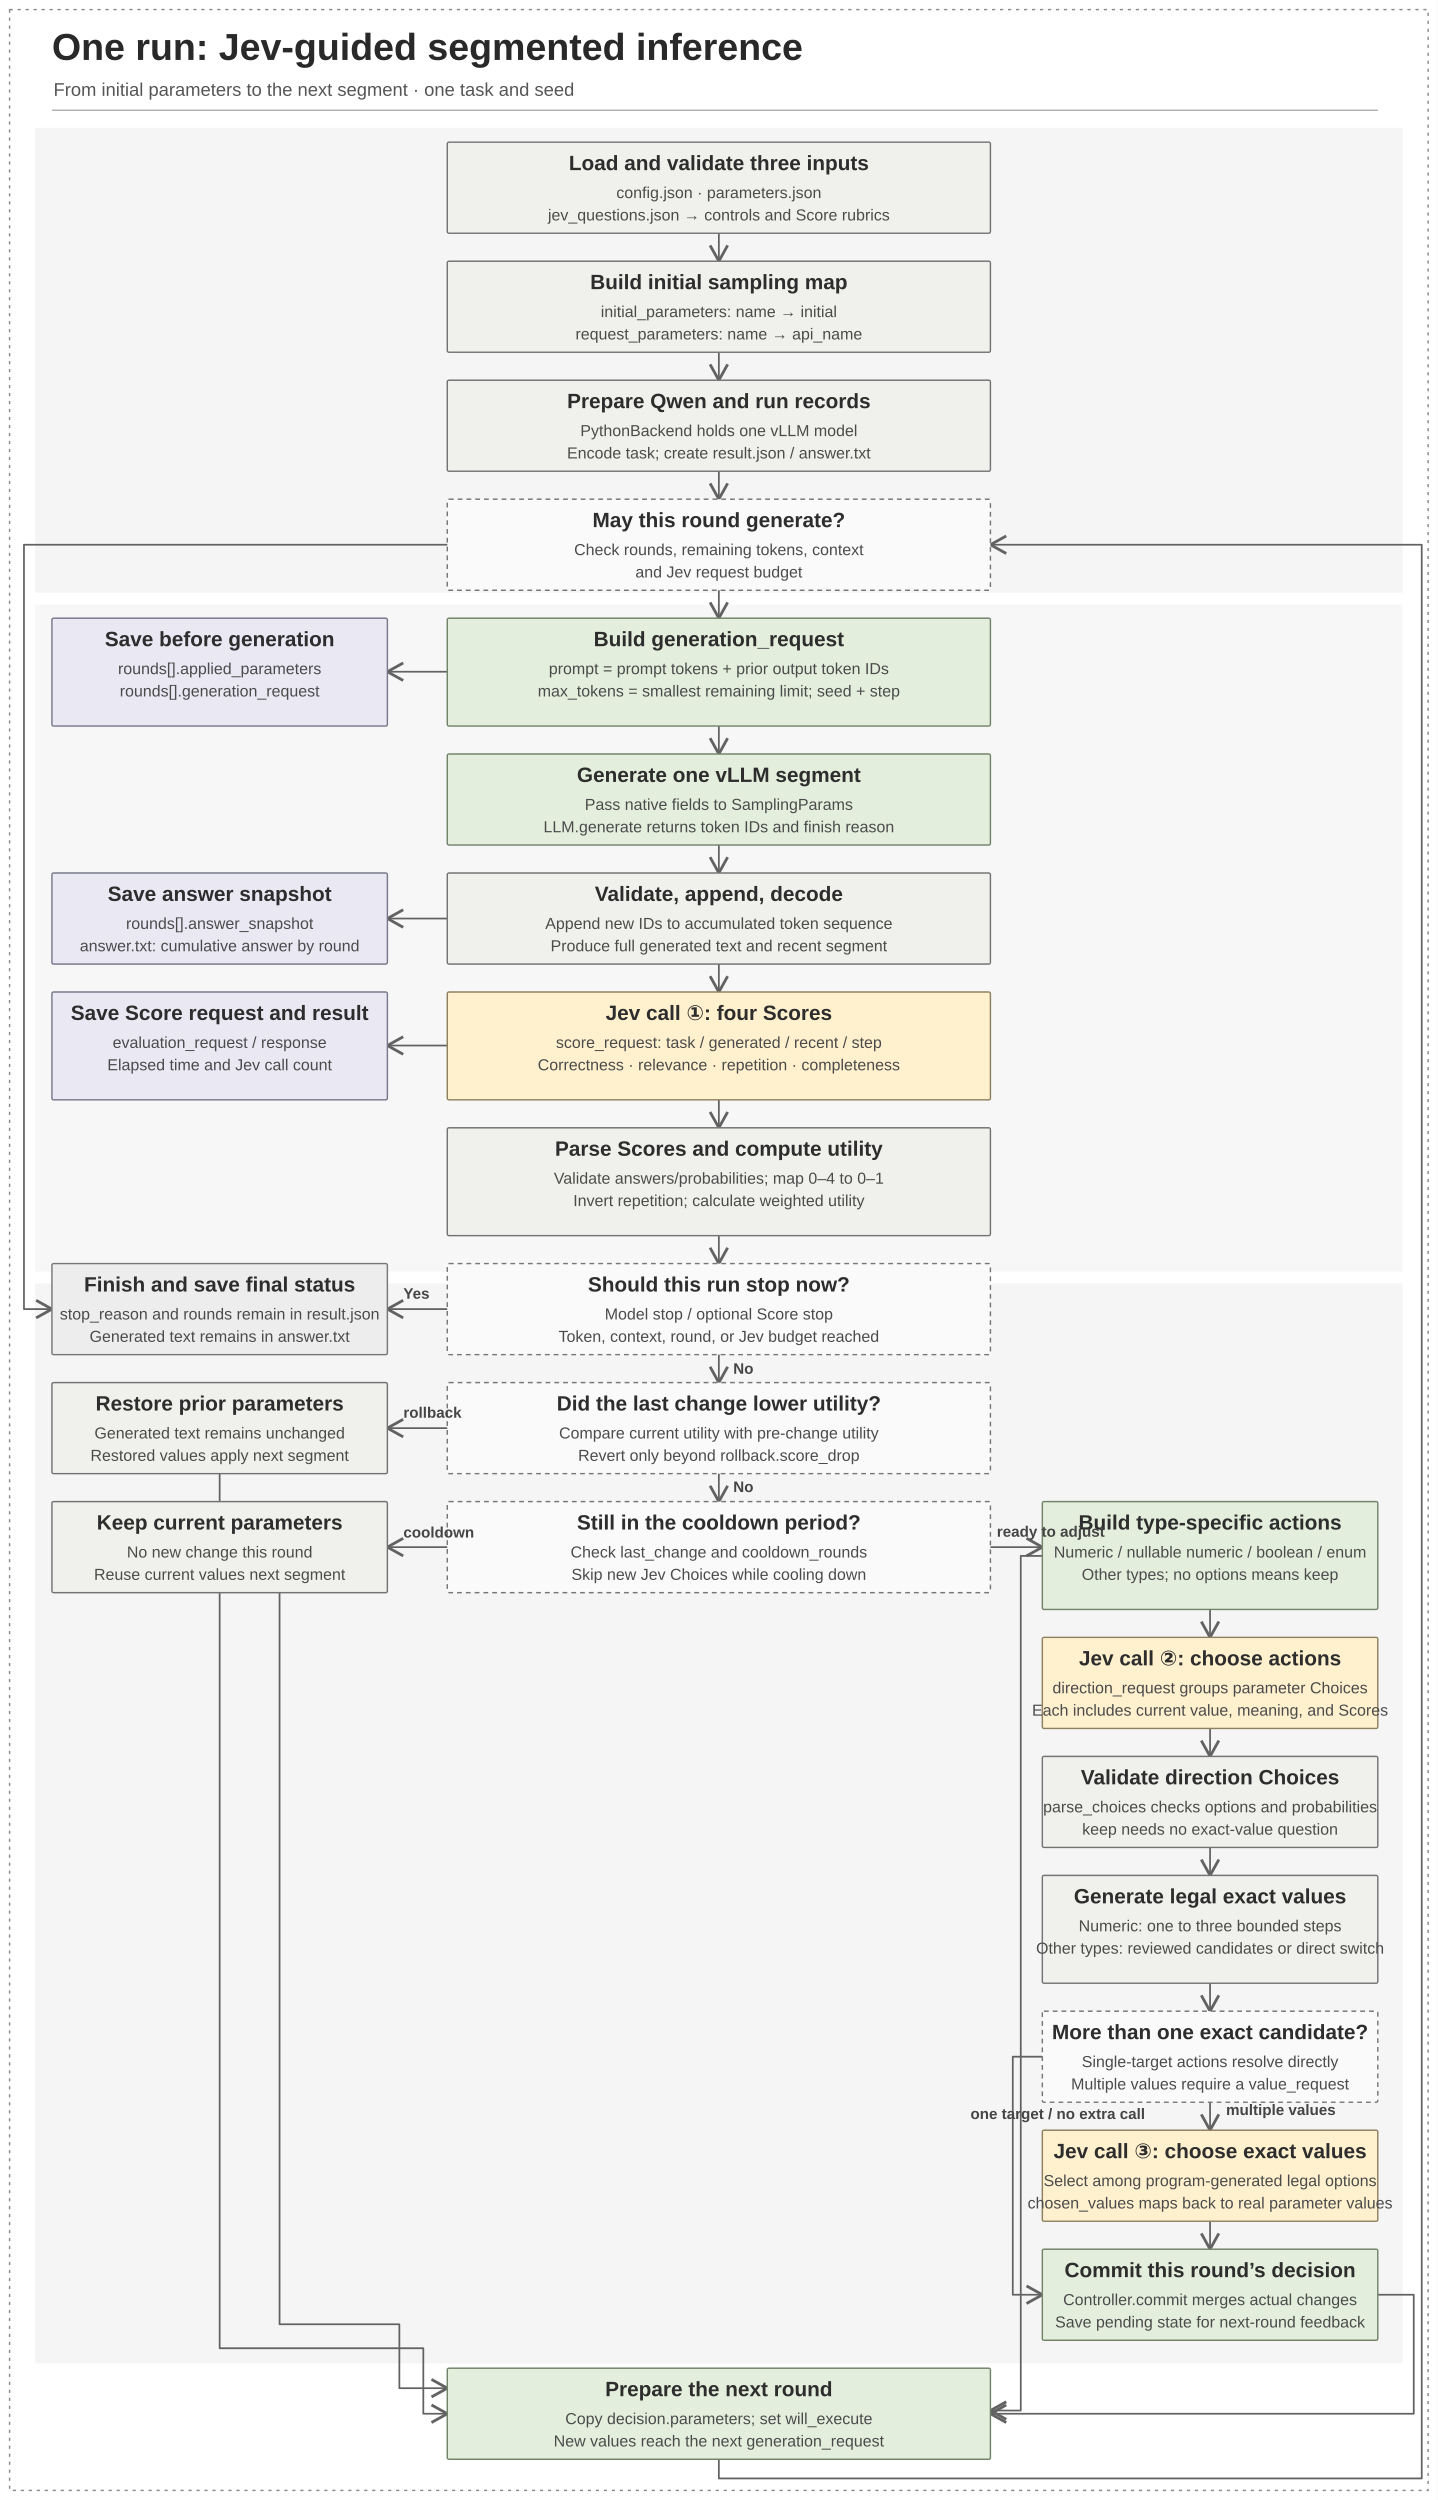
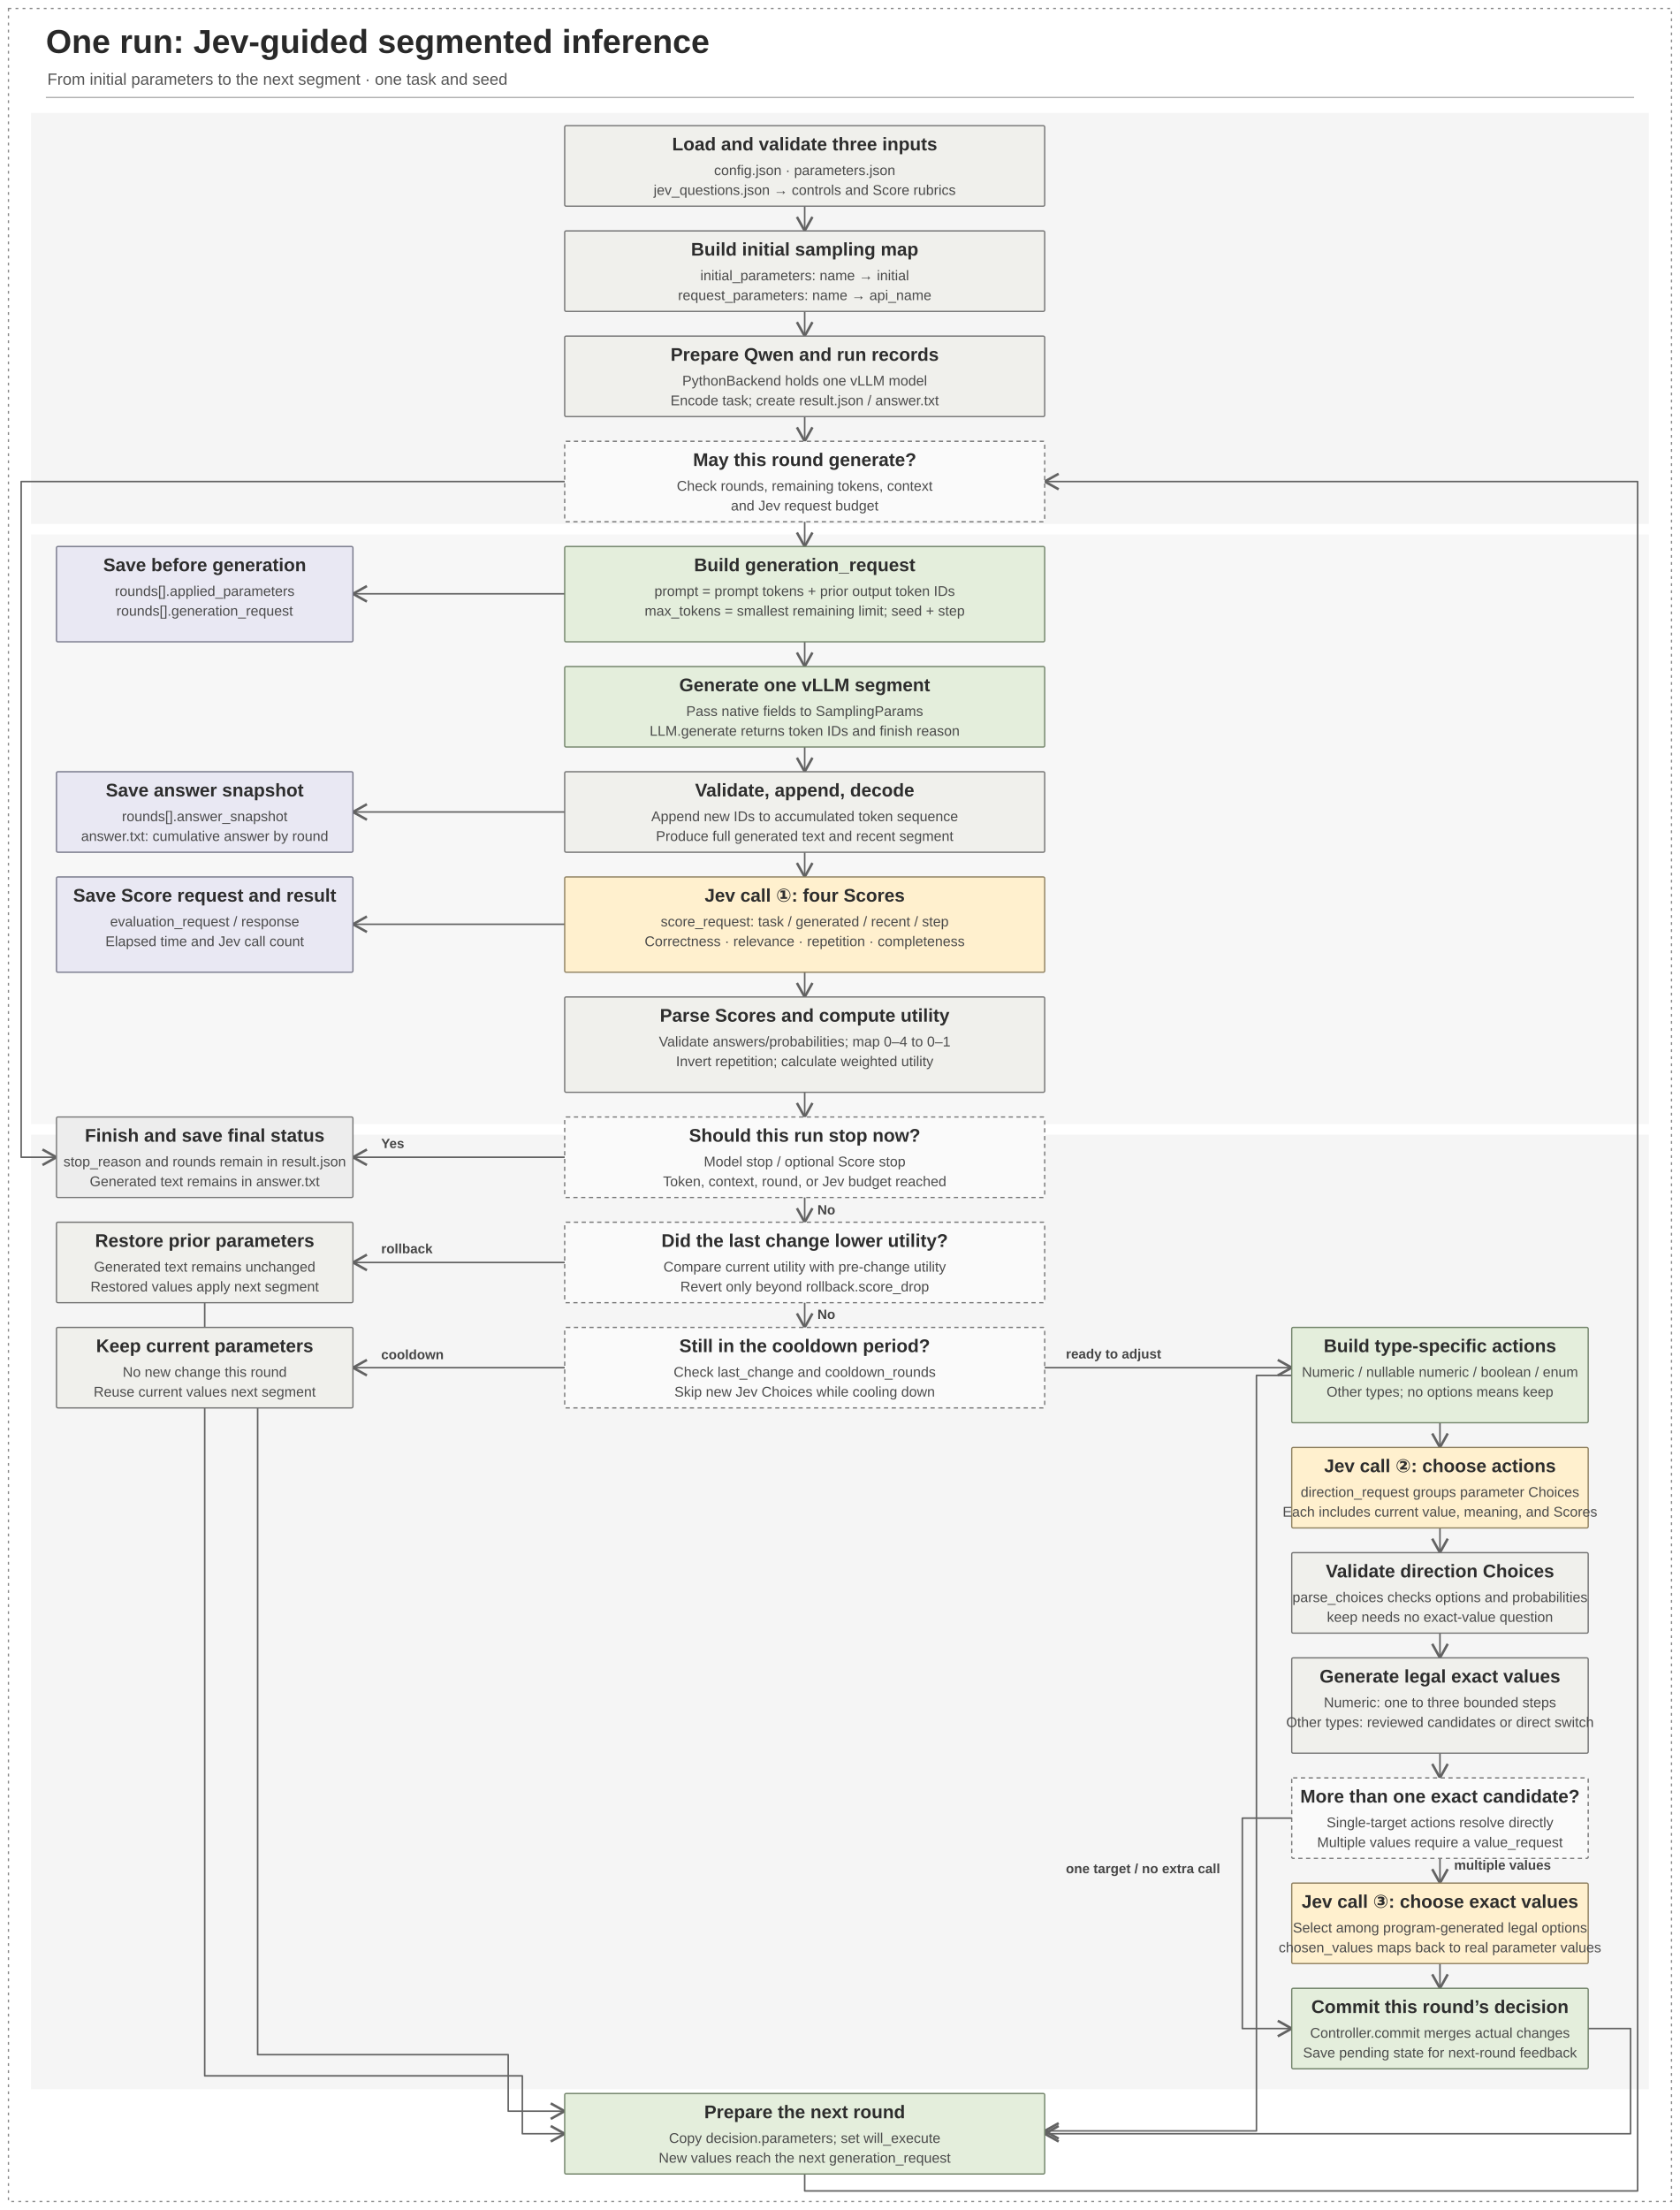
- <svg xmlns="http://www.w3.org/2000/svg" viewBox="0 0 1800 3130" role="img" aria-labelledby="title desc">
+ <svg xmlns="http://www.w3.org/2000/svg" viewBox="0 0 2380 3130" role="img" aria-labelledby="title desc">
  <defs>
    <marker id="arrowhead" markerWidth="12" markerHeight="12" refX="10" refY="6" orient="auto">
      <path d="M1 1 L10 6 L1 11" fill="none" stroke="#626262" stroke-width="1.6" />
    </marker>
  </defs>
  <style>
    .node{fill:#f0f0ec;stroke:#737373;stroke-width:1.8}
    .node.emphasis{fill:#e4eedc;stroke:#718369}
    .node.jev{fill:#fff0ce;stroke:#8e805f}
    .node.decision{fill:#fafafa;stroke:#777;stroke-dasharray:6 5}
    .node.record{fill:#e9e8f3;stroke:#77788a}.node.finish{fill:#ededed;stroke:#777}
    .node-title{fill:#2d2d2d;font:700 26px Arial,'Microsoft YaHei',sans-serif}
    .node-detail{fill:#4b4b4b;font:20px Arial,'Microsoft YaHei',sans-serif}
    .edge{fill:none;stroke:#626262;stroke-width:2.2;stroke-linejoin:round;stroke-linecap:round}
    .edge.record,.edge.branch,.edge.bypass,.edge.loop{stroke:#626262}
    .edge-label{fill:#454545;font:700 19px Arial,'Microsoft YaHei',sans-serif}
  </style>
-   <rect width="1800" height="3130" fill="#fff" />
-   <rect x="12" y="12" width="1776" height="3106" fill="none" stroke="#8a8a8a" stroke-width="1.8" stroke-dasharray="4 6" />
-   <rect x="44" y="160" width="1712" height="582" fill="#f5f5f5" />
-   <rect x="44" y="757" width="1712" height="835" fill="#f7f7f7" />
-   <rect x="44" y="1607" width="1712" height="1352" fill="#f5f5f5" />
+   <rect width="2380" height="3130" fill="#fff" />
+   <rect x="12" y="12" width="2356" height="3106" fill="none" stroke="#8a8a8a" stroke-width="1.8" stroke-dasharray="4 6" />
+   <rect x="44" y="160" width="2292" height="582" fill="#f5f5f5" />
+   <rect x="44" y="757" width="2292" height="835" fill="#f7f7f7" />
+   <rect x="44" y="1607" width="2292" height="1352" fill="#f5f5f5" />
  <text x="65" y="75" fill="#292929" font-family="Arial,'Microsoft YaHei',sans-serif" font-size="47" font-weight="700">One run: Jev-guided segmented inference</text>
  <text x="67" y="120" fill="#555" font-family="Arial,'Microsoft YaHei',sans-serif" font-size="23">From initial parameters to the next segment · one task and seed</text>
-   <path d="M65 138 H1725" stroke="#a0a0a0" stroke-width="1.5" />
+   <path d="M65 138 H2315" stroke="#a0a0a0" stroke-width="1.5" />
  <g transform="translate(0,-120)">
-     <path d="M900 412 V447" class="edge " marker-end="url(#arrowhead)" />
-     <path d="M900 561 V596" class="edge " marker-end="url(#arrowhead)" />
-     <path d="M900 710 V745" class="edge " marker-end="url(#arrowhead)" />
-     <path d="M900 859 V894" class="edge " marker-end="url(#arrowhead)" />
-     <path d="M900 1029 V1064" class="edge " marker-end="url(#arrowhead)" />
-     <path d="M560 802 H30 V1759 H65" class="edge branch" marker-end="url(#arrowhead)" />
-     <path d="M560 961 H485" class="edge record" marker-end="url(#arrowhead)" />
-     <path d="M900 1178 V1213" class="edge " marker-end="url(#arrowhead)" />
-     <path d="M560 1270 H485" class="edge record" marker-end="url(#arrowhead)" />
-     <path d="M900 1327 V1362" class="edge " marker-end="url(#arrowhead)" />
-     <path d="M560 1429 H485" class="edge record" marker-end="url(#arrowhead)" />
-     <path d="M900 1497 V1532" class="edge " marker-end="url(#arrowhead)" />
-     <path d="M900 1667 V1702" class="edge " marker-end="url(#arrowhead)" />
-     <path d="M560 1759 H485" class="edge branch" marker-end="url(#arrowhead)" />
-     <path d="M900 1816 V1851" class="edge " marker-end="url(#arrowhead)" />
-     <path d="M560 1908 H485" class="edge branch" marker-end="url(#arrowhead)" />
-     <path d="M900 1965 V2000" class="edge " marker-end="url(#arrowhead)" />
-     <path d="M560 2057 H485" class="edge branch" marker-end="url(#arrowhead)" />
-     <path d="M1240 2057 H1305" class="edge branch" marker-end="url(#arrowhead)" />
-     <path d="M1515 2135 V2170" class="edge " marker-end="url(#arrowhead)" />
-     <path d="M1515 2284 V2319" class="edge " marker-end="url(#arrowhead)" />
-     <path d="M1515 2433 V2468" class="edge " marker-end="url(#arrowhead)" />
-     <path d="M1515 2603 V2638" class="edge " marker-end="url(#arrowhead)" />
-     <path d="M1515 2752 V2787" class="edge " marker-end="url(#arrowhead)" />
-     <path d="M1515 2901 V2936" class="edge " marker-end="url(#arrowhead)" />
-     <path d="M1305 2695 H1268 V2993 H1305" class="edge bypass" marker-end="url(#arrowhead)" />
-     <path d="M1305 2068 H1278 V3138 H1240" class="edge bypass" marker-end="url(#arrowhead)" />
-     <path d="M1725 2993 H1770 V3142 H1240" class="edge branch" marker-end="url(#arrowhead)" />
-     <path d="M275 1965 V3060 H530 V3142 H560" class="edge branch" marker-end="url(#arrowhead)" />
-     <path d="M350 2114 V3030 H500 V3110 H560" class="edge branch" marker-end="url(#arrowhead)" />
-     <path d="M900 3199 V3223 H1780 V802 H1240" class="edge loop" marker-end="url(#arrowhead)" />
-     <g>
-       <rect x="560" y="298" width="680" height="114" rx="2" class="node normal" />
-       <text x="900" y="333" text-anchor="middle" class="node-title">Load and validate three inputs</text>
-       <text x="900" y="368" text-anchor="middle" class="node-detail">config.json · parameters.json</text>
-       <text x="900" y="396" text-anchor="middle" class="node-detail">jev_questions.json → controls and Score rubrics</text>
-     </g>
-     <g>
-       <rect x="560" y="447" width="680" height="114" rx="2" class="node normal" />
-       <text x="900" y="482" text-anchor="middle" class="node-title">Build initial sampling map</text>
-       <text x="900" y="517" text-anchor="middle" class="node-detail">initial_parameters: name → initial</text>
-       <text x="900" y="545" text-anchor="middle" class="node-detail">request_parameters: name → api_name</text>
-     </g>
-     <g>
-       <rect x="560" y="596" width="680" height="114" rx="2" class="node normal" />
-       <text x="900" y="631" text-anchor="middle" class="node-title">Prepare Qwen and run records</text>
-       <text x="900" y="666" text-anchor="middle" class="node-detail">PythonBackend holds one vLLM model</text>
-       <text x="900" y="694" text-anchor="middle" class="node-detail">Encode task; create result.json / answer.txt</text>
-     </g>
-     <g>
-       <rect x="560" y="745" width="680" height="114" rx="2" class="node decision" />
-       <text x="900" y="780" text-anchor="middle" class="node-title">May this round generate?</text>
-       <text x="900" y="815" text-anchor="middle" class="node-detail">Check rounds, remaining tokens, context</text>
-       <text x="900" y="843" text-anchor="middle" class="node-detail">and Jev request budget</text>
-     </g>
-     <g>
-       <rect x="560" y="894" width="680" height="135" rx="2" class="node emphasis" />
-       <text x="900" y="929" text-anchor="middle" class="node-title">Build generation_request</text>
-       <text x="900" y="964" text-anchor="middle" class="node-detail">prompt = prompt tokens + prior output token IDs</text>
-       <text x="900" y="992" text-anchor="middle" class="node-detail">max_tokens = smallest remaining limit; seed + step</text>
-     </g>
-     <g>
-       <rect x="65" y="894" width="420" height="135" rx="2" class="node record" />
-       <text x="275" y="929" text-anchor="middle" class="node-title">Save before generation</text>
-       <text x="275" y="964" text-anchor="middle" class="node-detail">rounds[].applied_parameters</text>
-       <text x="275" y="992" text-anchor="middle" class="node-detail">rounds[].generation_request</text>
-     </g>
-     <g>
-       <rect x="560" y="1064" width="680" height="114" rx="2" class="node emphasis" />
-       <text x="900" y="1099" text-anchor="middle" class="node-title">Generate one vLLM segment</text>
-       <text x="900" y="1134" text-anchor="middle" class="node-detail">Pass native fields to SamplingParams</text>
-       <text x="900" y="1162" text-anchor="middle" class="node-detail">LLM.generate returns token IDs and finish reason</text>
-     </g>
-     <g>
-       <rect x="560" y="1213" width="680" height="114" rx="2" class="node normal" />
-       <text x="900" y="1248" text-anchor="middle" class="node-title">Validate, append, decode</text>
-       <text x="900" y="1283" text-anchor="middle" class="node-detail">Append new IDs to accumulated token sequence</text>
-       <text x="900" y="1311" text-anchor="middle" class="node-detail">Produce full generated text and recent segment</text>
-     </g>
-     <g>
-       <rect x="65" y="1213" width="420" height="114" rx="2" class="node record" />
-       <text x="275" y="1248" text-anchor="middle" class="node-title">Save answer snapshot</text>
-       <text x="275" y="1283" text-anchor="middle" class="node-detail">rounds[].answer_snapshot</text>
-       <text x="275" y="1311" text-anchor="middle" class="node-detail">answer.txt: cumulative answer by round</text>
-     </g>
-     <g>
-       <rect x="560" y="1362" width="680" height="135" rx="2" class="node jev" />
-       <text x="900" y="1397" text-anchor="middle" class="node-title">Jev call ①: four Scores</text>
-       <text x="900" y="1432" text-anchor="middle" class="node-detail">score_request: task / generated / recent / step</text>
-       <text x="900" y="1460" text-anchor="middle" class="node-detail">Correctness · relevance · repetition · completeness</text>
-     </g>
-     <g>
-       <rect x="65" y="1362" width="420" height="135" rx="2" class="node record" />
-       <text x="275" y="1397" text-anchor="middle" class="node-title">Save Score request and result</text>
-       <text x="275" y="1432" text-anchor="middle" class="node-detail">evaluation_request / response</text>
-       <text x="275" y="1460" text-anchor="middle" class="node-detail">Elapsed time and Jev call count</text>
-     </g>
-     <g>
-       <rect x="560" y="1532" width="680" height="135" rx="2" class="node normal" />
-       <text x="900" y="1567" text-anchor="middle" class="node-title">Parse Scores and compute utility</text>
-       <text x="900" y="1602" text-anchor="middle" class="node-detail">Validate answers/probabilities; map 0–4 to 0–1</text>
-       <text x="900" y="1630" text-anchor="middle" class="node-detail">Invert repetition; calculate weighted utility</text>
-     </g>
-     <g>
-       <rect x="560" y="1702" width="680" height="114" rx="2" class="node decision" />
-       <text x="900" y="1737" text-anchor="middle" class="node-title">Should this run stop now?</text>
-       <text x="900" y="1772" text-anchor="middle" class="node-detail">Model stop / optional Score stop</text>
-       <text x="900" y="1800" text-anchor="middle" class="node-detail">Token, context, round, or Jev budget reached</text>
-     </g>
-     <g>
-       <rect x="65" y="1702" width="420" height="114" rx="2" class="node finish" />
-       <text x="275" y="1737" text-anchor="middle" class="node-title">Finish and save final status</text>
-       <text x="275" y="1772" text-anchor="middle" class="node-detail">stop_reason and rounds remain in result.json</text>
-       <text x="275" y="1800" text-anchor="middle" class="node-detail">Generated text remains in answer.txt</text>
-     </g>
-     <g>
-       <rect x="560" y="1851" width="680" height="114" rx="2" class="node decision" />
-       <text x="900" y="1886" text-anchor="middle" class="node-title">Did the last change lower utility?</text>
-       <text x="900" y="1921" text-anchor="middle" class="node-detail">Compare current utility with pre-change utility</text>
-       <text x="900" y="1949" text-anchor="middle" class="node-detail">Revert only beyond rollback.score_drop</text>
-     </g>
-     <g>
-       <rect x="65" y="1851" width="420" height="114" rx="2" class="node normal" />
-       <text x="275" y="1886" text-anchor="middle" class="node-title">Restore prior parameters</text>
-       <text x="275" y="1921" text-anchor="middle" class="node-detail">Generated text remains unchanged</text>
-       <text x="275" y="1949" text-anchor="middle" class="node-detail">Restored values apply next segment</text>
-     </g>
-     <g>
-       <rect x="560" y="2000" width="680" height="114" rx="2" class="node decision" />
-       <text x="900" y="2035" text-anchor="middle" class="node-title">Still in the cooldown period?</text>
-       <text x="900" y="2070" text-anchor="middle" class="node-detail">Check last_change and cooldown_rounds</text>
-       <text x="900" y="2098" text-anchor="middle" class="node-detail">Skip new Jev Choices while cooling down</text>
-     </g>
-     <g>
-       <rect x="65" y="2000" width="420" height="114" rx="2" class="node normal" />
-       <text x="275" y="2035" text-anchor="middle" class="node-title">Keep current parameters</text>
-       <text x="275" y="2070" text-anchor="middle" class="node-detail">No new change this round</text>
-       <text x="275" y="2098" text-anchor="middle" class="node-detail">Reuse current values next segment</text>
-     </g>
-     <g>
-       <rect x="1305" y="2000" width="420" height="135" rx="2" class="node emphasis" />
-       <text x="1515" y="2035" text-anchor="middle" class="node-title">Build type-specific actions</text>
-       <text x="1515" y="2070" text-anchor="middle" class="node-detail">Numeric / nullable numeric / boolean / enum</text>
-       <text x="1515" y="2098" text-anchor="middle" class="node-detail">Other types; no options means keep</text>
-     </g>
-     <g>
-       <rect x="1305" y="2170" width="420" height="114" rx="2" class="node jev" />
-       <text x="1515" y="2205" text-anchor="middle" class="node-title">Jev call ②: choose actions</text>
-       <text x="1515" y="2240" text-anchor="middle" class="node-detail">direction_request groups parameter Choices</text>
-       <text x="1515" y="2268" text-anchor="middle" class="node-detail">Each includes current value, meaning, and Scores</text>
-     </g>
-     <g>
-       <rect x="1305" y="2319" width="420" height="114" rx="2" class="node normal" />
-       <text x="1515" y="2354" text-anchor="middle" class="node-title">Validate direction Choices</text>
-       <text x="1515" y="2389" text-anchor="middle" class="node-detail">parse_choices checks options and probabilities</text>
-       <text x="1515" y="2417" text-anchor="middle" class="node-detail">keep needs no exact-value question</text>
-     </g>
-     <g>
-       <rect x="1305" y="2468" width="420" height="135" rx="2" class="node normal" />
-       <text x="1515" y="2503" text-anchor="middle" class="node-title">Generate legal exact values</text>
-       <text x="1515" y="2538" text-anchor="middle" class="node-detail">Numeric: one to three bounded steps</text>
-       <text x="1515" y="2566" text-anchor="middle" class="node-detail">Other types: reviewed candidates or direct switch</text>
-     </g>
-     <g>
-       <rect x="1305" y="2638" width="420" height="114" rx="2" class="node decision" />
-       <text x="1515" y="2673" text-anchor="middle" class="node-title">More than one exact candidate?</text>
-       <text x="1515" y="2708" text-anchor="middle" class="node-detail">Single-target actions resolve directly</text>
-       <text x="1515" y="2736" text-anchor="middle" class="node-detail">Multiple values require a value_request</text>
-     </g>
-     <g>
-       <rect x="1305" y="2787" width="420" height="114" rx="2" class="node jev" />
-       <text x="1515" y="2822" text-anchor="middle" class="node-title">Jev call ③: choose exact values</text>
-       <text x="1515" y="2857" text-anchor="middle" class="node-detail">Select among program-generated legal options</text>
-       <text x="1515" y="2885" text-anchor="middle" class="node-detail">chosen_values maps back to real parameter values</text>
-     </g>
-     <g>
-       <rect x="1305" y="2936" width="420" height="114" rx="2" class="node emphasis" />
-       <text x="1515" y="2971" text-anchor="middle" class="node-title">Commit this round’s decision</text>
-       <text x="1515" y="3006" text-anchor="middle" class="node-detail">Controller.commit merges actual changes</text>
-       <text x="1515" y="3034" text-anchor="middle" class="node-detail">Save pending state for next-round feedback</text>
-     </g>
-     <g>
-       <rect x="560" y="3085" width="680" height="114" rx="2" class="node emphasis" />
-       <text x="900" y="3120" text-anchor="middle" class="node-title">Prepare the next round</text>
-       <text x="900" y="3155" text-anchor="middle" class="node-detail">Copy decision.parameters; set will_execute</text>
-       <text x="900" y="3183" text-anchor="middle" class="node-detail">New values reach the next generation_request</text>
-     </g>
-     <text x="505" y="1746" class="edge-label">Yes</text>
-     <text x="918" y="1840" class="edge-label">No</text>
-     <text x="505" y="1895" class="edge-label">rollback</text>
-     <text x="918" y="1988" class="edge-label">No</text>
-     <text x="505" y="2045" class="edge-label">cooldown</text>
-     <text x="1248" y="2044" class="edge-label">ready to adjust</text>
-     <text x="1535" y="2768" class="edge-label">multiple values</text>
-     <text x="1215" y="2773" class="edge-label">one target / no extra call</text>
+     <path d="M1140 412 V447" class="edge " marker-end="url(#arrowhead)" />
+     <path d="M1140 561 V596" class="edge " marker-end="url(#arrowhead)" />
+     <path d="M1140 710 V745" class="edge " marker-end="url(#arrowhead)" />
+     <path d="M1140 859 V894" class="edge " marker-end="url(#arrowhead)" />
+     <path d="M1140 1029 V1064" class="edge " marker-end="url(#arrowhead)" />
+     <path d="M800 802 H30 V1759 H80" class="edge branch" marker-end="url(#arrowhead)" />
+     <path d="M800 961 H500" class="edge record" marker-end="url(#arrowhead)" />
+     <path d="M1140 1178 V1213" class="edge " marker-end="url(#arrowhead)" />
+     <path d="M800 1270 H500" class="edge record" marker-end="url(#arrowhead)" />
+     <path d="M1140 1327 V1362" class="edge " marker-end="url(#arrowhead)" />
+     <path d="M800 1429 H500" class="edge record" marker-end="url(#arrowhead)" />
+     <path d="M1140 1497 V1532" class="edge " marker-end="url(#arrowhead)" />
+     <path d="M1140 1667 V1702" class="edge " marker-end="url(#arrowhead)" />
+     <path d="M800 1759 H500" class="edge branch" marker-end="url(#arrowhead)" />
+     <path d="M1140 1816 V1851" class="edge " marker-end="url(#arrowhead)" />
+     <path d="M800 1908 H500" class="edge branch" marker-end="url(#arrowhead)" />
+     <path d="M1140 1965 V2000" class="edge " marker-end="url(#arrowhead)" />
+     <path d="M800 2057 H500" class="edge branch" marker-end="url(#arrowhead)" />
+     <path d="M1480 2057 H1830" class="edge branch" marker-end="url(#arrowhead)" />
+     <path d="M2040 2135 V2170" class="edge " marker-end="url(#arrowhead)" />
+     <path d="M2040 2284 V2319" class="edge " marker-end="url(#arrowhead)" />
+     <path d="M2040 2433 V2468" class="edge " marker-end="url(#arrowhead)" />
+     <path d="M2040 2603 V2638" class="edge " marker-end="url(#arrowhead)" />
+     <path d="M2040 2752 V2787" class="edge " marker-end="url(#arrowhead)" />
+     <path d="M2040 2901 V2936" class="edge " marker-end="url(#arrowhead)" />
+     <path d="M1830 2695 H1760 V2993 H1830" class="edge bypass" marker-end="url(#arrowhead)" />
+     <path d="M1830 2068 H1780 V3138 H1480" class="edge bypass" marker-end="url(#arrowhead)" />
+     <path d="M2250 2993 H2310 V3142 H1480" class="edge branch" marker-end="url(#arrowhead)" />
+     <path d="M290 1965 V3060 H740 V3142 H800" class="edge branch" marker-end="url(#arrowhead)" />
+     <path d="M365 2114 V3030 H720 V3110 H800" class="edge branch" marker-end="url(#arrowhead)" />
+     <path d="M1140 3199 V3223 H2320 V802 H1480" class="edge loop" marker-end="url(#arrowhead)" />
+     <g>
+       <rect x="800" y="298" width="680" height="114" rx="2" class="node normal" />
+       <text x="1140" y="333" text-anchor="middle" class="node-title">Load and validate three inputs</text>
+       <text x="1140" y="368" text-anchor="middle" class="node-detail">config.json · parameters.json</text>
+       <text x="1140" y="396" text-anchor="middle" class="node-detail">jev_questions.json → controls and Score rubrics</text>
+     </g>
+     <g>
+       <rect x="800" y="447" width="680" height="114" rx="2" class="node normal" />
+       <text x="1140" y="482" text-anchor="middle" class="node-title">Build initial sampling map</text>
+       <text x="1140" y="517" text-anchor="middle" class="node-detail">initial_parameters: name → initial</text>
+       <text x="1140" y="545" text-anchor="middle" class="node-detail">request_parameters: name → api_name</text>
+     </g>
+     <g>
+       <rect x="800" y="596" width="680" height="114" rx="2" class="node normal" />
+       <text x="1140" y="631" text-anchor="middle" class="node-title">Prepare Qwen and run records</text>
+       <text x="1140" y="666" text-anchor="middle" class="node-detail">PythonBackend holds one vLLM model</text>
+       <text x="1140" y="694" text-anchor="middle" class="node-detail">Encode task; create result.json / answer.txt</text>
+     </g>
+     <g>
+       <rect x="800" y="745" width="680" height="114" rx="2" class="node decision" />
+       <text x="1140" y="780" text-anchor="middle" class="node-title">May this round generate?</text>
+       <text x="1140" y="815" text-anchor="middle" class="node-detail">Check rounds, remaining tokens, context</text>
+       <text x="1140" y="843" text-anchor="middle" class="node-detail">and Jev request budget</text>
+     </g>
+     <g>
+       <rect x="800" y="894" width="680" height="135" rx="2" class="node emphasis" />
+       <text x="1140" y="929" text-anchor="middle" class="node-title">Build generation_request</text>
+       <text x="1140" y="964" text-anchor="middle" class="node-detail">prompt = prompt tokens + prior output token IDs</text>
+       <text x="1140" y="992" text-anchor="middle" class="node-detail">max_tokens = smallest remaining limit; seed + step</text>
+     </g>
+     <g>
+       <rect x="80" y="894" width="420" height="135" rx="2" class="node record" />
+       <text x="290" y="929" text-anchor="middle" class="node-title">Save before generation</text>
+       <text x="290" y="964" text-anchor="middle" class="node-detail">rounds[].applied_parameters</text>
+       <text x="290" y="992" text-anchor="middle" class="node-detail">rounds[].generation_request</text>
+     </g>
+     <g>
+       <rect x="800" y="1064" width="680" height="114" rx="2" class="node emphasis" />
+       <text x="1140" y="1099" text-anchor="middle" class="node-title">Generate one vLLM segment</text>
+       <text x="1140" y="1134" text-anchor="middle" class="node-detail">Pass native fields to SamplingParams</text>
+       <text x="1140" y="1162" text-anchor="middle" class="node-detail">LLM.generate returns token IDs and finish reason</text>
+     </g>
+     <g>
+       <rect x="800" y="1213" width="680" height="114" rx="2" class="node normal" />
+       <text x="1140" y="1248" text-anchor="middle" class="node-title">Validate, append, decode</text>
+       <text x="1140" y="1283" text-anchor="middle" class="node-detail">Append new IDs to accumulated token sequence</text>
+       <text x="1140" y="1311" text-anchor="middle" class="node-detail">Produce full generated text and recent segment</text>
+     </g>
+     <g>
+       <rect x="80" y="1213" width="420" height="114" rx="2" class="node record" />
+       <text x="290" y="1248" text-anchor="middle" class="node-title">Save answer snapshot</text>
+       <text x="290" y="1283" text-anchor="middle" class="node-detail">rounds[].answer_snapshot</text>
+       <text x="290" y="1311" text-anchor="middle" class="node-detail">answer.txt: cumulative answer by round</text>
+     </g>
+     <g>
+       <rect x="800" y="1362" width="680" height="135" rx="2" class="node jev" />
+       <text x="1140" y="1397" text-anchor="middle" class="node-title">Jev call ①: four Scores</text>
+       <text x="1140" y="1432" text-anchor="middle" class="node-detail">score_request: task / generated / recent / step</text>
+       <text x="1140" y="1460" text-anchor="middle" class="node-detail">Correctness · relevance · repetition · completeness</text>
+     </g>
+     <g>
+       <rect x="80" y="1362" width="420" height="135" rx="2" class="node record" />
+       <text x="290" y="1397" text-anchor="middle" class="node-title">Save Score request and result</text>
+       <text x="290" y="1432" text-anchor="middle" class="node-detail">evaluation_request / response</text>
+       <text x="290" y="1460" text-anchor="middle" class="node-detail">Elapsed time and Jev call count</text>
+     </g>
+     <g>
+       <rect x="800" y="1532" width="680" height="135" rx="2" class="node normal" />
+       <text x="1140" y="1567" text-anchor="middle" class="node-title">Parse Scores and compute utility</text>
+       <text x="1140" y="1602" text-anchor="middle" class="node-detail">Validate answers/probabilities; map 0–4 to 0–1</text>
+       <text x="1140" y="1630" text-anchor="middle" class="node-detail">Invert repetition; calculate weighted utility</text>
+     </g>
+     <g>
+       <rect x="800" y="1702" width="680" height="114" rx="2" class="node decision" />
+       <text x="1140" y="1737" text-anchor="middle" class="node-title">Should this run stop now?</text>
+       <text x="1140" y="1772" text-anchor="middle" class="node-detail">Model stop / optional Score stop</text>
+       <text x="1140" y="1800" text-anchor="middle" class="node-detail">Token, context, round, or Jev budget reached</text>
+     </g>
+     <g>
+       <rect x="80" y="1702" width="420" height="114" rx="2" class="node finish" />
+       <text x="290" y="1737" text-anchor="middle" class="node-title">Finish and save final status</text>
+       <text x="290" y="1772" text-anchor="middle" class="node-detail">stop_reason and rounds remain in result.json</text>
+       <text x="290" y="1800" text-anchor="middle" class="node-detail">Generated text remains in answer.txt</text>
+     </g>
+     <g>
+       <rect x="800" y="1851" width="680" height="114" rx="2" class="node decision" />
+       <text x="1140" y="1886" text-anchor="middle" class="node-title">Did the last change lower utility?</text>
+       <text x="1140" y="1921" text-anchor="middle" class="node-detail">Compare current utility with pre-change utility</text>
+       <text x="1140" y="1949" text-anchor="middle" class="node-detail">Revert only beyond rollback.score_drop</text>
+     </g>
+     <g>
+       <rect x="80" y="1851" width="420" height="114" rx="2" class="node normal" />
+       <text x="290" y="1886" text-anchor="middle" class="node-title">Restore prior parameters</text>
+       <text x="290" y="1921" text-anchor="middle" class="node-detail">Generated text remains unchanged</text>
+       <text x="290" y="1949" text-anchor="middle" class="node-detail">Restored values apply next segment</text>
+     </g>
+     <g>
+       <rect x="800" y="2000" width="680" height="114" rx="2" class="node decision" />
+       <text x="1140" y="2035" text-anchor="middle" class="node-title">Still in the cooldown period?</text>
+       <text x="1140" y="2070" text-anchor="middle" class="node-detail">Check last_change and cooldown_rounds</text>
+       <text x="1140" y="2098" text-anchor="middle" class="node-detail">Skip new Jev Choices while cooling down</text>
+     </g>
+     <g>
+       <rect x="80" y="2000" width="420" height="114" rx="2" class="node normal" />
+       <text x="290" y="2035" text-anchor="middle" class="node-title">Keep current parameters</text>
+       <text x="290" y="2070" text-anchor="middle" class="node-detail">No new change this round</text>
+       <text x="290" y="2098" text-anchor="middle" class="node-detail">Reuse current values next segment</text>
+     </g>
+     <g>
+       <rect x="1830" y="2000" width="420" height="135" rx="2" class="node emphasis" />
+       <text x="2040" y="2035" text-anchor="middle" class="node-title">Build type-specific actions</text>
+       <text x="2040" y="2070" text-anchor="middle" class="node-detail">Numeric / nullable numeric / boolean / enum</text>
+       <text x="2040" y="2098" text-anchor="middle" class="node-detail">Other types; no options means keep</text>
+     </g>
+     <g>
+       <rect x="1830" y="2170" width="420" height="114" rx="2" class="node jev" />
+       <text x="2040" y="2205" text-anchor="middle" class="node-title">Jev call ②: choose actions</text>
+       <text x="2040" y="2240" text-anchor="middle" class="node-detail">direction_request groups parameter Choices</text>
+       <text x="2040" y="2268" text-anchor="middle" class="node-detail">Each includes current value, meaning, and Scores</text>
+     </g>
+     <g>
+       <rect x="1830" y="2319" width="420" height="114" rx="2" class="node normal" />
+       <text x="2040" y="2354" text-anchor="middle" class="node-title">Validate direction Choices</text>
+       <text x="2040" y="2389" text-anchor="middle" class="node-detail">parse_choices checks options and probabilities</text>
+       <text x="2040" y="2417" text-anchor="middle" class="node-detail">keep needs no exact-value question</text>
+     </g>
+     <g>
+       <rect x="1830" y="2468" width="420" height="135" rx="2" class="node normal" />
+       <text x="2040" y="2503" text-anchor="middle" class="node-title">Generate legal exact values</text>
+       <text x="2040" y="2538" text-anchor="middle" class="node-detail">Numeric: one to three bounded steps</text>
+       <text x="2040" y="2566" text-anchor="middle" class="node-detail">Other types: reviewed candidates or direct switch</text>
+     </g>
+     <g>
+       <rect x="1830" y="2638" width="420" height="114" rx="2" class="node decision" />
+       <text x="2040" y="2673" text-anchor="middle" class="node-title">More than one exact candidate?</text>
+       <text x="2040" y="2708" text-anchor="middle" class="node-detail">Single-target actions resolve directly</text>
+       <text x="2040" y="2736" text-anchor="middle" class="node-detail">Multiple values require a value_request</text>
+     </g>
+     <g>
+       <rect x="1830" y="2787" width="420" height="114" rx="2" class="node jev" />
+       <text x="2040" y="2822" text-anchor="middle" class="node-title">Jev call ③: choose exact values</text>
+       <text x="2040" y="2857" text-anchor="middle" class="node-detail">Select among program-generated legal options</text>
+       <text x="2040" y="2885" text-anchor="middle" class="node-detail">chosen_values maps back to real parameter values</text>
+     </g>
+     <g>
+       <rect x="1830" y="2936" width="420" height="114" rx="2" class="node emphasis" />
+       <text x="2040" y="2971" text-anchor="middle" class="node-title">Commit this round’s decision</text>
+       <text x="2040" y="3006" text-anchor="middle" class="node-detail">Controller.commit merges actual changes</text>
+       <text x="2040" y="3034" text-anchor="middle" class="node-detail">Save pending state for next-round feedback</text>
+     </g>
+     <g>
+       <rect x="800" y="3085" width="680" height="114" rx="2" class="node emphasis" />
+       <text x="1140" y="3120" text-anchor="middle" class="node-title">Prepare the next round</text>
+       <text x="1140" y="3155" text-anchor="middle" class="node-detail">Copy decision.parameters; set will_execute</text>
+       <text x="1140" y="3183" text-anchor="middle" class="node-detail">New values reach the next generation_request</text>
+     </g>
+     <text x="540" y="1746" class="edge-label">Yes</text>
+     <text x="1158" y="1840" class="edge-label">No</text>
+     <text x="540" y="1895" class="edge-label">rollback</text>
+     <text x="1158" y="1988" class="edge-label">No</text>
+     <text x="540" y="2045" class="edge-label">cooldown</text>
+     <text x="1510" y="2044" class="edge-label">ready to adjust</text>
+     <text x="2060" y="2768" class="edge-label">multiple values</text>
+     <text x="1510" y="2773" class="edge-label">one target / no extra call</text>
  </g>
</svg>
